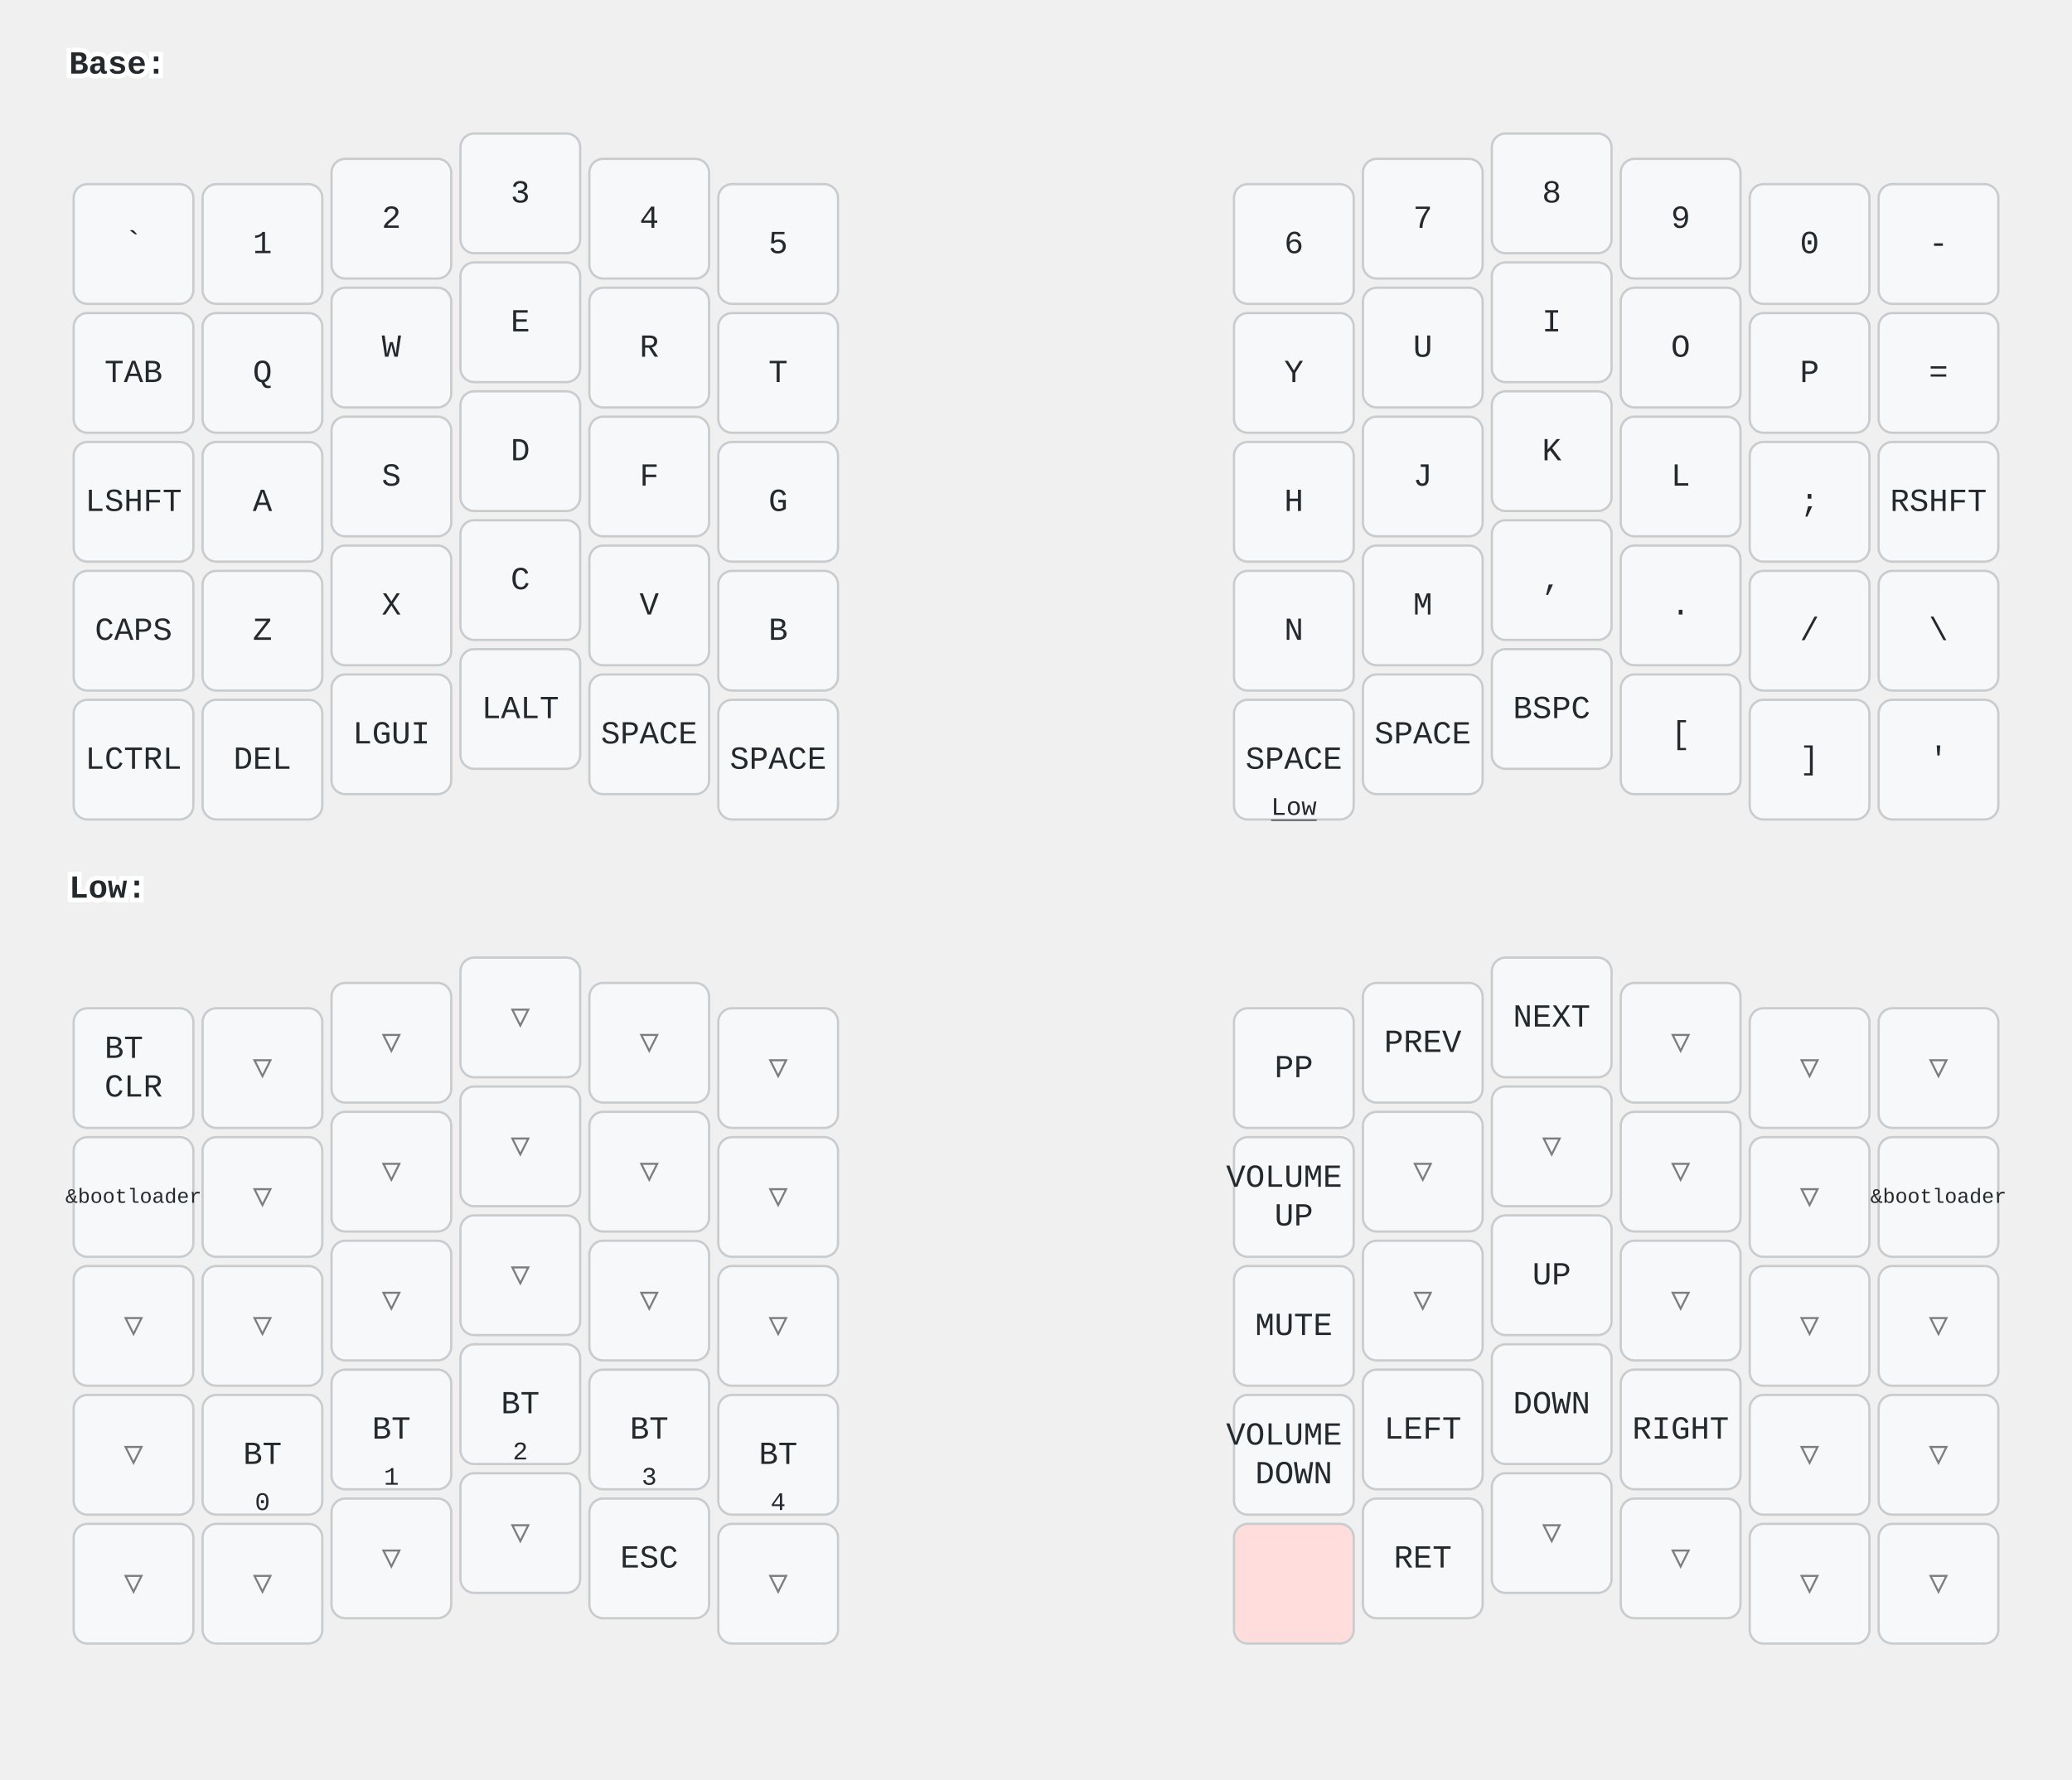
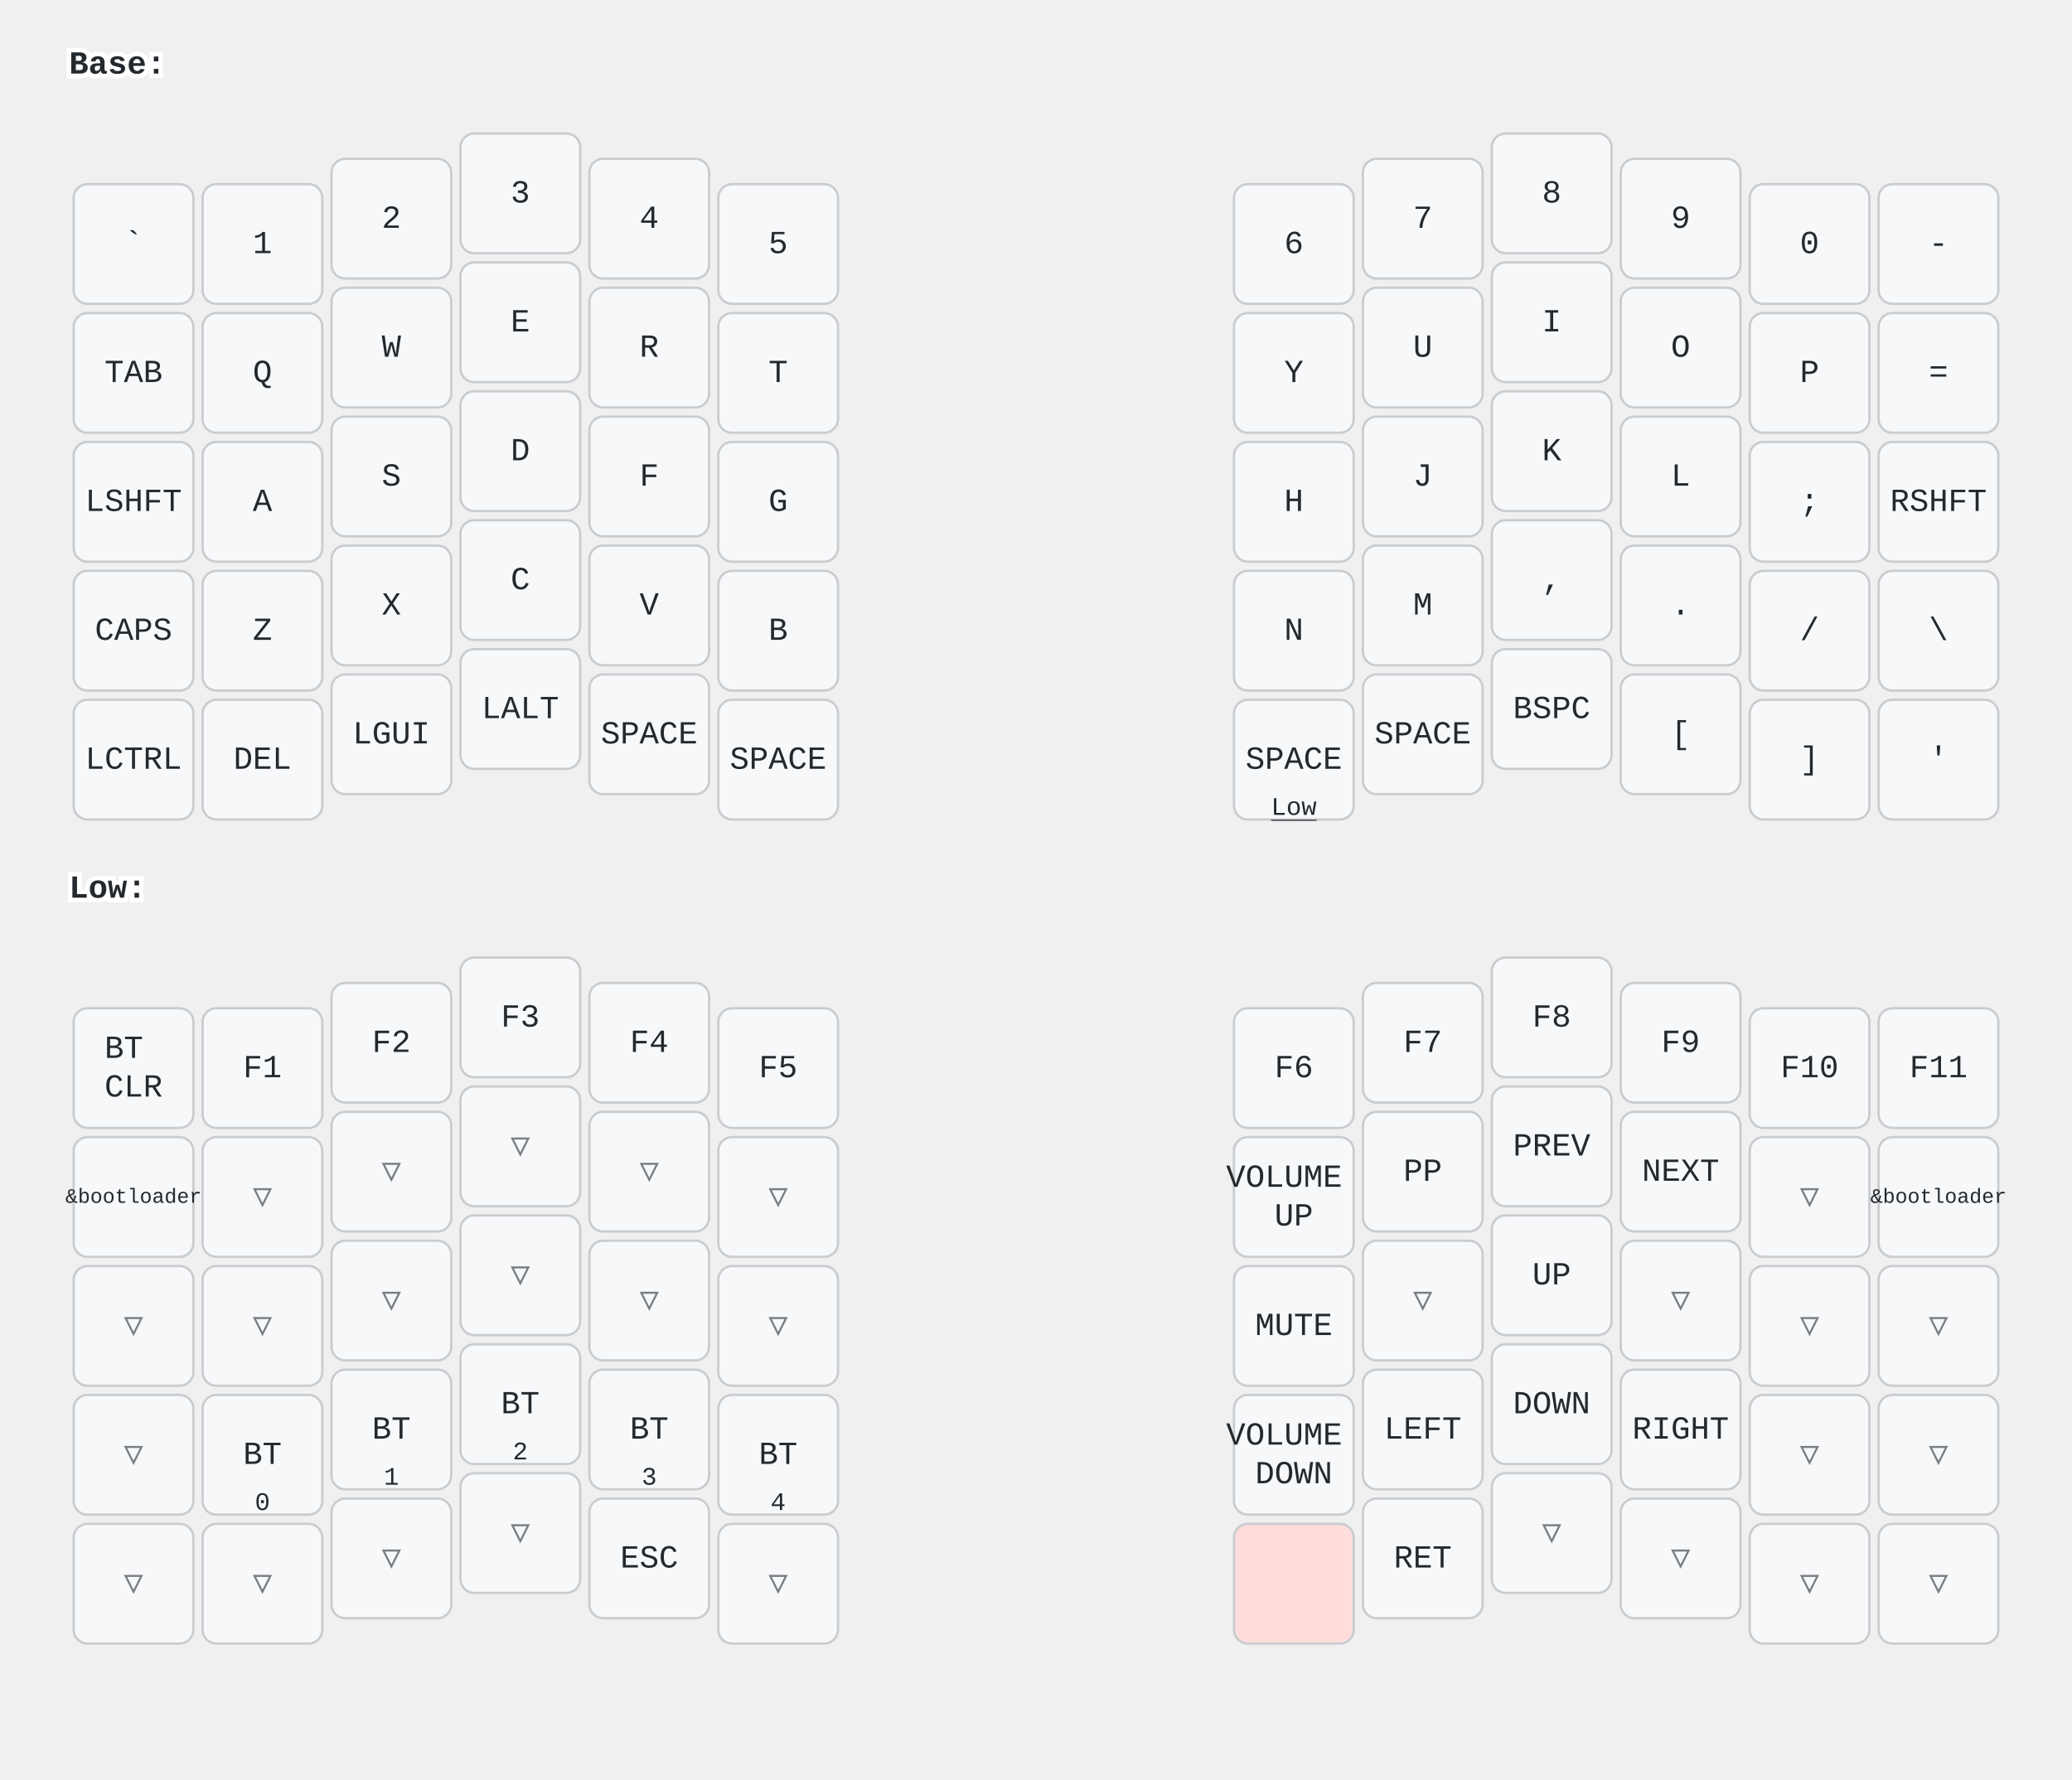
<svg xmlns="http://www.w3.org/2000/svg" width="900" height="773" viewBox="0 0 900 773" class="keymap">
  <style>/* inherit to force styles through use tags */
svg path {
    fill: inherit;
}

/* font and background color specifications */
svg.keymap {
    font-family: SFMono-Regular,Consolas,Liberation Mono,Menlo,monospace;
    font-size: 14px;
    font-kerning: normal;
    text-rendering: optimizeLegibility;
    fill: #24292e;
}

/* default key styling */
rect.key {
    fill: #f6f8fa;
}

rect.key, rect.combo {
    stroke: #c9cccf;
    stroke-width: 1;
}

/* default key side styling, only used is draw_key_sides is set */
rect.side {
    filter: brightness(90%);
}

/* color accent for combo boxes */
rect.combo, rect.combo-separate {
    fill: #cdf;
}

/* color accent for held keys */
rect.held, rect.combo.held {
    fill: #fdd;
}

/* color accent for ghost (optional) keys */
rect.ghost, rect.combo.ghost {
    stroke-dasharray: 4, 4;
    stroke-width: 2;
}

text {
    text-anchor: middle;
    dominant-baseline: middle;
}

/* styling for layer labels */
text.label {
    font-weight: bold;
    text-anchor: start;
    stroke: white;
    stroke-width: 4;
    paint-order: stroke;
}

/* styling for optional footer */
text.footer {
    text-anchor: end;
    dominant-baseline: auto;
    stroke: white;
    stroke-width: 4;
    paint-order: stroke;
}

/* styling for combo tap, and key non-tap label text */
text.combo, text.hold, text.shifted, text.left, text.right {
    font-size: 11px;
}

text.hold {
    text-anchor: middle;
    dominant-baseline: auto;
}

text.shifted {
    text-anchor: middle;
    dominant-baseline: hanging;
}

text.left {
    text-anchor: start;
}

text.right {
    text-anchor: end;
}

text.layer-activator {
    text-decoration: underline;
}

/* styling for hold/shifted label text in combo box */
text.combo.hold, text.combo.shifted, text.combo.left, text.combo.right {
    font-size: 8px;
}

/* lighter symbol for transparent keys */
text.trans {
    fill: #7b7e81;
}

/* styling for combo dendrons */
path.combo {
    stroke-width: 1;
    stroke: gray;
    fill: none;
}

/* Start Tabler Icons Cleanup */
/* cannot use height/width with glyphs */
.icon-tabler &gt; path {
    fill: inherit;
    stroke: inherit;
    stroke-width: 2;
}
/* hide tabler's default box */
.icon-tabler &gt; path[stroke="none"][fill="none"] {
    visibility: hidden;
}
/* End Tabler Icons Cleanup */

@media (prefers-color-scheme: dark) {
svg.keymap { fill: #d1d6db; }
rect.key { fill: #3f4750; }
rect.key, rect.combo { stroke: #60666c; }
rect.combo, rect.combo-separate { fill: #1f3d7a; }
rect.held, rect.combo.held { fill: #854747; }
text.label, text.footer { stroke: black; }
text.trans { fill: #7e8184; }
path.combo { stroke: #7f7f7f; }

}</style>
  <g transform="translate(30, 0)" class="layer-Base">
    <text x="0" y="28" class="label" id="Base">Base:</text>
    <g transform="translate(0, 56)">
      <g transform="translate(28, 50)" class="key keypos-0">
        <rect rx="6" ry="6" x="-26" y="-26" width="52" height="52" class="key" />
        <text x="0" y="0" class="key tap">`</text>
      </g>
      <g transform="translate(84, 50)" class="key keypos-1">
        <rect rx="6" ry="6" x="-26" y="-26" width="52" height="52" class="key" />
        <text x="0" y="0" class="key tap">1</text>
      </g>
      <g transform="translate(140, 39)" class="key keypos-2">
        <rect rx="6" ry="6" x="-26" y="-26" width="52" height="52" class="key" />
        <text x="0" y="0" class="key tap">2</text>
      </g>
      <g transform="translate(196, 28)" class="key keypos-3">
        <rect rx="6" ry="6" x="-26" y="-26" width="52" height="52" class="key" />
        <text x="0" y="0" class="key tap">3</text>
      </g>
      <g transform="translate(252, 39)" class="key keypos-4">
        <rect rx="6" ry="6" x="-26" y="-26" width="52" height="52" class="key" />
        <text x="0" y="0" class="key tap">4</text>
      </g>
      <g transform="translate(308, 50)" class="key keypos-5">
        <rect rx="6" ry="6" x="-26" y="-26" width="52" height="52" class="key" />
        <text x="0" y="0" class="key tap">5</text>
      </g>
      <g transform="translate(532, 50)" class="key keypos-6">
        <rect rx="6" ry="6" x="-26" y="-26" width="52" height="52" class="key" />
        <text x="0" y="0" class="key tap">6</text>
      </g>
      <g transform="translate(588, 39)" class="key keypos-7">
        <rect rx="6" ry="6" x="-26" y="-26" width="52" height="52" class="key" />
        <text x="0" y="0" class="key tap">7</text>
      </g>
      <g transform="translate(644, 28)" class="key keypos-8">
        <rect rx="6" ry="6" x="-26" y="-26" width="52" height="52" class="key" />
        <text x="0" y="0" class="key tap">8</text>
      </g>
      <g transform="translate(700, 39)" class="key keypos-9">
        <rect rx="6" ry="6" x="-26" y="-26" width="52" height="52" class="key" />
        <text x="0" y="0" class="key tap">9</text>
      </g>
      <g transform="translate(756, 50)" class="key keypos-10">
        <rect rx="6" ry="6" x="-26" y="-26" width="52" height="52" class="key" />
        <text x="0" y="0" class="key tap">0</text>
      </g>
      <g transform="translate(812, 50)" class="key keypos-11">
        <rect rx="6" ry="6" x="-26" y="-26" width="52" height="52" class="key" />
        <text x="0" y="0" class="key tap">-</text>
      </g>
      <g transform="translate(28, 106)" class="key keypos-12">
        <rect rx="6" ry="6" x="-26" y="-26" width="52" height="52" class="key" />
        <text x="0" y="0" class="key tap">TAB</text>
      </g>
      <g transform="translate(84, 106)" class="key keypos-13">
        <rect rx="6" ry="6" x="-26" y="-26" width="52" height="52" class="key" />
        <text x="0" y="0" class="key tap">Q</text>
      </g>
      <g transform="translate(140, 95)" class="key keypos-14">
        <rect rx="6" ry="6" x="-26" y="-26" width="52" height="52" class="key" />
        <text x="0" y="0" class="key tap">W</text>
      </g>
      <g transform="translate(196, 84)" class="key keypos-15">
        <rect rx="6" ry="6" x="-26" y="-26" width="52" height="52" class="key" />
        <text x="0" y="0" class="key tap">E</text>
      </g>
      <g transform="translate(252, 95)" class="key keypos-16">
        <rect rx="6" ry="6" x="-26" y="-26" width="52" height="52" class="key" />
        <text x="0" y="0" class="key tap">R</text>
      </g>
      <g transform="translate(308, 106)" class="key keypos-17">
        <rect rx="6" ry="6" x="-26" y="-26" width="52" height="52" class="key" />
        <text x="0" y="0" class="key tap">T</text>
      </g>
      <g transform="translate(532, 106)" class="key keypos-18">
        <rect rx="6" ry="6" x="-26" y="-26" width="52" height="52" class="key" />
        <text x="0" y="0" class="key tap">Y</text>
      </g>
      <g transform="translate(588, 95)" class="key keypos-19">
        <rect rx="6" ry="6" x="-26" y="-26" width="52" height="52" class="key" />
        <text x="0" y="0" class="key tap">U</text>
      </g>
      <g transform="translate(644, 84)" class="key keypos-20">
        <rect rx="6" ry="6" x="-26" y="-26" width="52" height="52" class="key" />
        <text x="0" y="0" class="key tap">I</text>
      </g>
      <g transform="translate(700, 95)" class="key keypos-21">
        <rect rx="6" ry="6" x="-26" y="-26" width="52" height="52" class="key" />
        <text x="0" y="0" class="key tap">O</text>
      </g>
      <g transform="translate(756, 106)" class="key keypos-22">
        <rect rx="6" ry="6" x="-26" y="-26" width="52" height="52" class="key" />
        <text x="0" y="0" class="key tap">P</text>
      </g>
      <g transform="translate(812, 106)" class="key keypos-23">
        <rect rx="6" ry="6" x="-26" y="-26" width="52" height="52" class="key" />
        <text x="0" y="0" class="key tap">=</text>
      </g>
      <g transform="translate(28, 162)" class="key keypos-24">
        <rect rx="6" ry="6" x="-26" y="-26" width="52" height="52" class="key" />
        <text x="0" y="0" class="key tap">LSHFT</text>
      </g>
      <g transform="translate(84, 162)" class="key keypos-25">
        <rect rx="6" ry="6" x="-26" y="-26" width="52" height="52" class="key" />
        <text x="0" y="0" class="key tap">A</text>
      </g>
      <g transform="translate(140, 151)" class="key keypos-26">
        <rect rx="6" ry="6" x="-26" y="-26" width="52" height="52" class="key" />
        <text x="0" y="0" class="key tap">S</text>
      </g>
      <g transform="translate(196, 140)" class="key keypos-27">
        <rect rx="6" ry="6" x="-26" y="-26" width="52" height="52" class="key" />
        <text x="0" y="0" class="key tap">D</text>
      </g>
      <g transform="translate(252, 151)" class="key keypos-28">
        <rect rx="6" ry="6" x="-26" y="-26" width="52" height="52" class="key" />
        <text x="0" y="0" class="key tap">F</text>
      </g>
      <g transform="translate(308, 162)" class="key keypos-29">
        <rect rx="6" ry="6" x="-26" y="-26" width="52" height="52" class="key" />
        <text x="0" y="0" class="key tap">G</text>
      </g>
      <g transform="translate(532, 162)" class="key keypos-30">
        <rect rx="6" ry="6" x="-26" y="-26" width="52" height="52" class="key" />
        <text x="0" y="0" class="key tap">H</text>
      </g>
      <g transform="translate(588, 151)" class="key keypos-31">
        <rect rx="6" ry="6" x="-26" y="-26" width="52" height="52" class="key" />
        <text x="0" y="0" class="key tap">J</text>
      </g>
      <g transform="translate(644, 140)" class="key keypos-32">
        <rect rx="6" ry="6" x="-26" y="-26" width="52" height="52" class="key" />
        <text x="0" y="0" class="key tap">K</text>
      </g>
      <g transform="translate(700, 151)" class="key keypos-33">
        <rect rx="6" ry="6" x="-26" y="-26" width="52" height="52" class="key" />
        <text x="0" y="0" class="key tap">L</text>
      </g>
      <g transform="translate(756, 162)" class="key keypos-34">
        <rect rx="6" ry="6" x="-26" y="-26" width="52" height="52" class="key" />
        <text x="0" y="0" class="key tap">;</text>
      </g>
      <g transform="translate(812, 162)" class="key keypos-35">
        <rect rx="6" ry="6" x="-26" y="-26" width="52" height="52" class="key" />
        <text x="0" y="0" class="key tap">RSHFT</text>
      </g>
      <g transform="translate(28, 218)" class="key keypos-36">
        <rect rx="6" ry="6" x="-26" y="-26" width="52" height="52" class="key" />
        <text x="0" y="0" class="key tap">CAPS</text>
      </g>
      <g transform="translate(84, 218)" class="key keypos-37">
        <rect rx="6" ry="6" x="-26" y="-26" width="52" height="52" class="key" />
        <text x="0" y="0" class="key tap">Z</text>
      </g>
      <g transform="translate(140, 207)" class="key keypos-38">
        <rect rx="6" ry="6" x="-26" y="-26" width="52" height="52" class="key" />
        <text x="0" y="0" class="key tap">X</text>
      </g>
      <g transform="translate(196, 196)" class="key keypos-39">
        <rect rx="6" ry="6" x="-26" y="-26" width="52" height="52" class="key" />
        <text x="0" y="0" class="key tap">C</text>
      </g>
      <g transform="translate(252, 207)" class="key keypos-40">
        <rect rx="6" ry="6" x="-26" y="-26" width="52" height="52" class="key" />
        <text x="0" y="0" class="key tap">V</text>
      </g>
      <g transform="translate(308, 218)" class="key keypos-41">
        <rect rx="6" ry="6" x="-26" y="-26" width="52" height="52" class="key" />
        <text x="0" y="0" class="key tap">B</text>
      </g>
      <g transform="translate(532, 218)" class="key keypos-42">
        <rect rx="6" ry="6" x="-26" y="-26" width="52" height="52" class="key" />
        <text x="0" y="0" class="key tap">N</text>
      </g>
      <g transform="translate(588, 207)" class="key keypos-43">
        <rect rx="6" ry="6" x="-26" y="-26" width="52" height="52" class="key" />
        <text x="0" y="0" class="key tap">M</text>
      </g>
      <g transform="translate(644, 196)" class="key keypos-44">
        <rect rx="6" ry="6" x="-26" y="-26" width="52" height="52" class="key" />
        <text x="0" y="0" class="key tap">,</text>
      </g>
      <g transform="translate(700, 207)" class="key keypos-45">
        <rect rx="6" ry="6" x="-26" y="-26" width="52" height="52" class="key" />
        <text x="0" y="0" class="key tap">.</text>
      </g>
      <g transform="translate(756, 218)" class="key keypos-46">
        <rect rx="6" ry="6" x="-26" y="-26" width="52" height="52" class="key" />
        <text x="0" y="0" class="key tap">/</text>
      </g>
      <g transform="translate(812, 218)" class="key keypos-47">
        <rect rx="6" ry="6" x="-26" y="-26" width="52" height="52" class="key" />
        <text x="0" y="0" class="key tap">\</text>
      </g>
      <g transform="translate(28, 274)" class="key keypos-48">
        <rect rx="6" ry="6" x="-26" y="-26" width="52" height="52" class="key" />
        <text x="0" y="0" class="key tap">LCTRL</text>
      </g>
      <g transform="translate(84, 274)" class="key keypos-49">
        <rect rx="6" ry="6" x="-26" y="-26" width="52" height="52" class="key" />
        <text x="0" y="0" class="key tap">DEL</text>
      </g>
      <g transform="translate(140, 263)" class="key keypos-50">
        <rect rx="6" ry="6" x="-26" y="-26" width="52" height="52" class="key" />
        <text x="0" y="0" class="key tap">LGUI</text>
      </g>
      <g transform="translate(196, 252)" class="key keypos-51">
        <rect rx="6" ry="6" x="-26" y="-26" width="52" height="52" class="key" />
        <text x="0" y="0" class="key tap">LALT</text>
      </g>
      <g transform="translate(252, 263)" class="key keypos-52">
        <rect rx="6" ry="6" x="-26" y="-26" width="52" height="52" class="key" />
        <text x="0" y="0" class="key tap">SPACE</text>
      </g>
      <g transform="translate(308, 274)" class="key keypos-53">
        <rect rx="6" ry="6" x="-26" y="-26" width="52" height="52" class="key" />
        <text x="0" y="0" class="key tap">SPACE</text>
      </g>
      <g transform="translate(532, 274)" class="key keypos-54">
        <rect rx="6" ry="6" x="-26" y="-26" width="52" height="52" class="key" />
        <text x="0" y="0" class="key tap">SPACE</text>
        <a href="#Low">
          <text x="0" y="24" class="key hold layer-activator">Low</text>
        </a>
      </g>
      <g transform="translate(588, 263)" class="key keypos-55">
        <rect rx="6" ry="6" x="-26" y="-26" width="52" height="52" class="key" />
        <text x="0" y="0" class="key tap">SPACE</text>
      </g>
      <g transform="translate(644, 252)" class="key keypos-56">
        <rect rx="6" ry="6" x="-26" y="-26" width="52" height="52" class="key" />
        <text x="0" y="0" class="key tap">BSPC</text>
      </g>
      <g transform="translate(700, 263)" class="key keypos-57">
        <rect rx="6" ry="6" x="-26" y="-26" width="52" height="52" class="key" />
        <text x="0" y="0" class="key tap">[</text>
      </g>
      <g transform="translate(756, 274)" class="key keypos-58">
        <rect rx="6" ry="6" x="-26" y="-26" width="52" height="52" class="key" />
        <text x="0" y="0" class="key tap">]</text>
      </g>
      <g transform="translate(812, 274)" class="key keypos-59">
        <rect rx="6" ry="6" x="-26" y="-26" width="52" height="52" class="key" />
        <text x="0" y="0" class="key tap">'</text>
      </g>
    </g>
  </g>
  <g transform="translate(30, 358)" class="layer-Low">
    <text x="0" y="28" class="label" id="Low">Low:</text>
    <g transform="translate(0, 56)">
      <g transform="translate(28, 50)" class="key keypos-0">
        <rect rx="6" ry="6" x="-26" y="-26" width="52" height="52" class="key" />
        <text x="0" y="0" class="key tap">
          <tspan x="0" dy="-0.6em">BT</tspan>
          <tspan x="0" dy="1.2em">CLR</tspan>
        </text>
      </g>
-       <g transform="translate(84, 50)" class="key trans keypos-1">
-         <rect rx="6" ry="6" x="-26" y="-26" width="52" height="52" class="key trans" />
-         <text x="0" y="0" class="key trans tap">▽</text>
-       </g>
-       <g transform="translate(140, 39)" class="key trans keypos-2">
-         <rect rx="6" ry="6" x="-26" y="-26" width="52" height="52" class="key trans" />
-         <text x="0" y="0" class="key trans tap">▽</text>
-       </g>
-       <g transform="translate(196, 28)" class="key trans keypos-3">
-         <rect rx="6" ry="6" x="-26" y="-26" width="52" height="52" class="key trans" />
-         <text x="0" y="0" class="key trans tap">▽</text>
-       </g>
-       <g transform="translate(252, 39)" class="key trans keypos-4">
-         <rect rx="6" ry="6" x="-26" y="-26" width="52" height="52" class="key trans" />
-         <text x="0" y="0" class="key trans tap">▽</text>
-       </g>
-       <g transform="translate(308, 50)" class="key trans keypos-5">
-         <rect rx="6" ry="6" x="-26" y="-26" width="52" height="52" class="key trans" />
-         <text x="0" y="0" class="key trans tap">▽</text>
+       <g transform="translate(84, 50)" class="key keypos-1">
+         <rect rx="6" ry="6" x="-26" y="-26" width="52" height="52" class="key" />
+         <text x="0" y="0" class="key tap">F1</text>
+       </g>
+       <g transform="translate(140, 39)" class="key keypos-2">
+         <rect rx="6" ry="6" x="-26" y="-26" width="52" height="52" class="key" />
+         <text x="0" y="0" class="key tap">F2</text>
+       </g>
+       <g transform="translate(196, 28)" class="key keypos-3">
+         <rect rx="6" ry="6" x="-26" y="-26" width="52" height="52" class="key" />
+         <text x="0" y="0" class="key tap">F3</text>
+       </g>
+       <g transform="translate(252, 39)" class="key keypos-4">
+         <rect rx="6" ry="6" x="-26" y="-26" width="52" height="52" class="key" />
+         <text x="0" y="0" class="key tap">F4</text>
+       </g>
+       <g transform="translate(308, 50)" class="key keypos-5">
+         <rect rx="6" ry="6" x="-26" y="-26" width="52" height="52" class="key" />
+         <text x="0" y="0" class="key tap">F5</text>
      </g>
      <g transform="translate(532, 50)" class="key keypos-6">
        <rect rx="6" ry="6" x="-26" y="-26" width="52" height="52" class="key" />
-         <text x="0" y="0" class="key tap">PP</text>
+         <text x="0" y="0" class="key tap">F6</text>
      </g>
      <g transform="translate(588, 39)" class="key keypos-7">
        <rect rx="6" ry="6" x="-26" y="-26" width="52" height="52" class="key" />
-         <text x="0" y="0" class="key tap">PREV</text>
+         <text x="0" y="0" class="key tap">F7</text>
      </g>
      <g transform="translate(644, 28)" class="key keypos-8">
        <rect rx="6" ry="6" x="-26" y="-26" width="52" height="52" class="key" />
-         <text x="0" y="0" class="key tap">NEXT</text>
-       </g>
-       <g transform="translate(700, 39)" class="key trans keypos-9">
-         <rect rx="6" ry="6" x="-26" y="-26" width="52" height="52" class="key trans" />
-         <text x="0" y="0" class="key trans tap">▽</text>
-       </g>
-       <g transform="translate(756, 50)" class="key trans keypos-10">
-         <rect rx="6" ry="6" x="-26" y="-26" width="52" height="52" class="key trans" />
-         <text x="0" y="0" class="key trans tap">▽</text>
-       </g>
-       <g transform="translate(812, 50)" class="key trans keypos-11">
-         <rect rx="6" ry="6" x="-26" y="-26" width="52" height="52" class="key trans" />
-         <text x="0" y="0" class="key trans tap">▽</text>
+         <text x="0" y="0" class="key tap">F8</text>
+       </g>
+       <g transform="translate(700, 39)" class="key keypos-9">
+         <rect rx="6" ry="6" x="-26" y="-26" width="52" height="52" class="key" />
+         <text x="0" y="0" class="key tap">F9</text>
+       </g>
+       <g transform="translate(756, 50)" class="key keypos-10">
+         <rect rx="6" ry="6" x="-26" y="-26" width="52" height="52" class="key" />
+         <text x="0" y="0" class="key tap">F10</text>
+       </g>
+       <g transform="translate(812, 50)" class="key keypos-11">
+         <rect rx="6" ry="6" x="-26" y="-26" width="52" height="52" class="key" />
+         <text x="0" y="0" class="key tap">F11</text>
      </g>
      <g transform="translate(28, 106)" class="key keypos-12">
        <rect rx="6" ry="6" x="-26" y="-26" width="52" height="52" class="key" />
        <text x="0" y="0" class="key tap">
          <tspan style="font-size: 64%">&amp;bootloader</tspan>
        </text>
      </g>
      <g transform="translate(84, 106)" class="key trans keypos-13">
        <rect rx="6" ry="6" x="-26" y="-26" width="52" height="52" class="key trans" />
        <text x="0" y="0" class="key trans tap">▽</text>
      </g>
      <g transform="translate(140, 95)" class="key trans keypos-14">
        <rect rx="6" ry="6" x="-26" y="-26" width="52" height="52" class="key trans" />
        <text x="0" y="0" class="key trans tap">▽</text>
      </g>
      <g transform="translate(196, 84)" class="key trans keypos-15">
        <rect rx="6" ry="6" x="-26" y="-26" width="52" height="52" class="key trans" />
        <text x="0" y="0" class="key trans tap">▽</text>
      </g>
      <g transform="translate(252, 95)" class="key trans keypos-16">
        <rect rx="6" ry="6" x="-26" y="-26" width="52" height="52" class="key trans" />
        <text x="0" y="0" class="key trans tap">▽</text>
      </g>
      <g transform="translate(308, 106)" class="key trans keypos-17">
        <rect rx="6" ry="6" x="-26" y="-26" width="52" height="52" class="key trans" />
        <text x="0" y="0" class="key trans tap">▽</text>
      </g>
      <g transform="translate(532, 106)" class="key keypos-18">
        <rect rx="6" ry="6" x="-26" y="-26" width="52" height="52" class="key" />
        <text x="0" y="0" class="key tap">
          <tspan x="0" dy="-0.6em">VOLUME</tspan>
          <tspan x="0" dy="1.2em">UP</tspan>
        </text>
      </g>
-       <g transform="translate(588, 95)" class="key trans keypos-19">
-         <rect rx="6" ry="6" x="-26" y="-26" width="52" height="52" class="key trans" />
-         <text x="0" y="0" class="key trans tap">▽</text>
-       </g>
-       <g transform="translate(644, 84)" class="key trans keypos-20">
-         <rect rx="6" ry="6" x="-26" y="-26" width="52" height="52" class="key trans" />
-         <text x="0" y="0" class="key trans tap">▽</text>
-       </g>
-       <g transform="translate(700, 95)" class="key trans keypos-21">
-         <rect rx="6" ry="6" x="-26" y="-26" width="52" height="52" class="key trans" />
-         <text x="0" y="0" class="key trans tap">▽</text>
+       <g transform="translate(588, 95)" class="key keypos-19">
+         <rect rx="6" ry="6" x="-26" y="-26" width="52" height="52" class="key" />
+         <text x="0" y="0" class="key tap">PP</text>
+       </g>
+       <g transform="translate(644, 84)" class="key keypos-20">
+         <rect rx="6" ry="6" x="-26" y="-26" width="52" height="52" class="key" />
+         <text x="0" y="0" class="key tap">PREV</text>
+       </g>
+       <g transform="translate(700, 95)" class="key keypos-21">
+         <rect rx="6" ry="6" x="-26" y="-26" width="52" height="52" class="key" />
+         <text x="0" y="0" class="key tap">NEXT</text>
      </g>
      <g transform="translate(756, 106)" class="key trans keypos-22">
        <rect rx="6" ry="6" x="-26" y="-26" width="52" height="52" class="key trans" />
        <text x="0" y="0" class="key trans tap">▽</text>
      </g>
      <g transform="translate(812, 106)" class="key keypos-23">
        <rect rx="6" ry="6" x="-26" y="-26" width="52" height="52" class="key" />
        <text x="0" y="0" class="key tap">
          <tspan style="font-size: 64%">&amp;bootloader</tspan>
        </text>
      </g>
      <g transform="translate(28, 162)" class="key trans keypos-24">
        <rect rx="6" ry="6" x="-26" y="-26" width="52" height="52" class="key trans" />
        <text x="0" y="0" class="key trans tap">▽</text>
      </g>
      <g transform="translate(84, 162)" class="key trans keypos-25">
        <rect rx="6" ry="6" x="-26" y="-26" width="52" height="52" class="key trans" />
        <text x="0" y="0" class="key trans tap">▽</text>
      </g>
      <g transform="translate(140, 151)" class="key trans keypos-26">
        <rect rx="6" ry="6" x="-26" y="-26" width="52" height="52" class="key trans" />
        <text x="0" y="0" class="key trans tap">▽</text>
      </g>
      <g transform="translate(196, 140)" class="key trans keypos-27">
        <rect rx="6" ry="6" x="-26" y="-26" width="52" height="52" class="key trans" />
        <text x="0" y="0" class="key trans tap">▽</text>
      </g>
      <g transform="translate(252, 151)" class="key trans keypos-28">
        <rect rx="6" ry="6" x="-26" y="-26" width="52" height="52" class="key trans" />
        <text x="0" y="0" class="key trans tap">▽</text>
      </g>
      <g transform="translate(308, 162)" class="key trans keypos-29">
        <rect rx="6" ry="6" x="-26" y="-26" width="52" height="52" class="key trans" />
        <text x="0" y="0" class="key trans tap">▽</text>
      </g>
      <g transform="translate(532, 162)" class="key keypos-30">
        <rect rx="6" ry="6" x="-26" y="-26" width="52" height="52" class="key" />
        <text x="0" y="0" class="key tap">MUTE</text>
      </g>
      <g transform="translate(588, 151)" class="key trans keypos-31">
        <rect rx="6" ry="6" x="-26" y="-26" width="52" height="52" class="key trans" />
        <text x="0" y="0" class="key trans tap">▽</text>
      </g>
      <g transform="translate(644, 140)" class="key keypos-32">
        <rect rx="6" ry="6" x="-26" y="-26" width="52" height="52" class="key" />
        <text x="0" y="0" class="key tap">UP</text>
      </g>
      <g transform="translate(700, 151)" class="key trans keypos-33">
        <rect rx="6" ry="6" x="-26" y="-26" width="52" height="52" class="key trans" />
        <text x="0" y="0" class="key trans tap">▽</text>
      </g>
      <g transform="translate(756, 162)" class="key trans keypos-34">
        <rect rx="6" ry="6" x="-26" y="-26" width="52" height="52" class="key trans" />
        <text x="0" y="0" class="key trans tap">▽</text>
      </g>
      <g transform="translate(812, 162)" class="key trans keypos-35">
        <rect rx="6" ry="6" x="-26" y="-26" width="52" height="52" class="key trans" />
        <text x="0" y="0" class="key trans tap">▽</text>
      </g>
      <g transform="translate(28, 218)" class="key trans keypos-36">
        <rect rx="6" ry="6" x="-26" y="-26" width="52" height="52" class="key trans" />
        <text x="0" y="0" class="key trans tap">▽</text>
      </g>
      <g transform="translate(84, 218)" class="key keypos-37">
        <rect rx="6" ry="6" x="-26" y="-26" width="52" height="52" class="key" />
        <text x="0" y="0" class="key tap">BT</text>
        <text x="0" y="24" class="key hold">0</text>
      </g>
      <g transform="translate(140, 207)" class="key keypos-38">
        <rect rx="6" ry="6" x="-26" y="-26" width="52" height="52" class="key" />
        <text x="0" y="0" class="key tap">BT</text>
        <text x="0" y="24" class="key hold">1</text>
      </g>
      <g transform="translate(196, 196)" class="key keypos-39">
        <rect rx="6" ry="6" x="-26" y="-26" width="52" height="52" class="key" />
        <text x="0" y="0" class="key tap">BT</text>
        <text x="0" y="24" class="key hold">2</text>
      </g>
      <g transform="translate(252, 207)" class="key keypos-40">
        <rect rx="6" ry="6" x="-26" y="-26" width="52" height="52" class="key" />
        <text x="0" y="0" class="key tap">BT</text>
        <text x="0" y="24" class="key hold">3</text>
      </g>
      <g transform="translate(308, 218)" class="key keypos-41">
        <rect rx="6" ry="6" x="-26" y="-26" width="52" height="52" class="key" />
        <text x="0" y="0" class="key tap">BT</text>
        <text x="0" y="24" class="key hold">4</text>
      </g>
      <g transform="translate(532, 218)" class="key keypos-42">
        <rect rx="6" ry="6" x="-26" y="-26" width="52" height="52" class="key" />
        <text x="0" y="0" class="key tap">
          <tspan x="0" dy="-0.6em">VOLUME</tspan>
          <tspan x="0" dy="1.2em">DOWN</tspan>
        </text>
      </g>
      <g transform="translate(588, 207)" class="key keypos-43">
        <rect rx="6" ry="6" x="-26" y="-26" width="52" height="52" class="key" />
        <text x="0" y="0" class="key tap">LEFT</text>
      </g>
      <g transform="translate(644, 196)" class="key keypos-44">
        <rect rx="6" ry="6" x="-26" y="-26" width="52" height="52" class="key" />
        <text x="0" y="0" class="key tap">DOWN</text>
      </g>
      <g transform="translate(700, 207)" class="key keypos-45">
        <rect rx="6" ry="6" x="-26" y="-26" width="52" height="52" class="key" />
        <text x="0" y="0" class="key tap">RIGHT</text>
      </g>
      <g transform="translate(756, 218)" class="key trans keypos-46">
        <rect rx="6" ry="6" x="-26" y="-26" width="52" height="52" class="key trans" />
        <text x="0" y="0" class="key trans tap">▽</text>
      </g>
      <g transform="translate(812, 218)" class="key trans keypos-47">
        <rect rx="6" ry="6" x="-26" y="-26" width="52" height="52" class="key trans" />
        <text x="0" y="0" class="key trans tap">▽</text>
      </g>
      <g transform="translate(28, 274)" class="key trans keypos-48">
        <rect rx="6" ry="6" x="-26" y="-26" width="52" height="52" class="key trans" />
        <text x="0" y="0" class="key trans tap">▽</text>
      </g>
      <g transform="translate(84, 274)" class="key trans keypos-49">
        <rect rx="6" ry="6" x="-26" y="-26" width="52" height="52" class="key trans" />
        <text x="0" y="0" class="key trans tap">▽</text>
      </g>
      <g transform="translate(140, 263)" class="key trans keypos-50">
        <rect rx="6" ry="6" x="-26" y="-26" width="52" height="52" class="key trans" />
        <text x="0" y="0" class="key trans tap">▽</text>
      </g>
      <g transform="translate(196, 252)" class="key trans keypos-51">
        <rect rx="6" ry="6" x="-26" y="-26" width="52" height="52" class="key trans" />
        <text x="0" y="0" class="key trans tap">▽</text>
      </g>
      <g transform="translate(252, 263)" class="key keypos-52">
        <rect rx="6" ry="6" x="-26" y="-26" width="52" height="52" class="key" />
        <text x="0" y="0" class="key tap">ESC</text>
      </g>
      <g transform="translate(308, 274)" class="key trans keypos-53">
        <rect rx="6" ry="6" x="-26" y="-26" width="52" height="52" class="key trans" />
        <text x="0" y="0" class="key trans tap">▽</text>
      </g>
      <g transform="translate(532, 274)" class="key held keypos-54">
        <rect rx="6" ry="6" x="-26" y="-26" width="52" height="52" class="key held" />
      </g>
      <g transform="translate(588, 263)" class="key keypos-55">
        <rect rx="6" ry="6" x="-26" y="-26" width="52" height="52" class="key" />
        <text x="0" y="0" class="key tap">RET</text>
      </g>
      <g transform="translate(644, 252)" class="key trans keypos-56">
        <rect rx="6" ry="6" x="-26" y="-26" width="52" height="52" class="key trans" />
        <text x="0" y="0" class="key trans tap">▽</text>
      </g>
      <g transform="translate(700, 263)" class="key trans keypos-57">
        <rect rx="6" ry="6" x="-26" y="-26" width="52" height="52" class="key trans" />
        <text x="0" y="0" class="key trans tap">▽</text>
      </g>
      <g transform="translate(756, 274)" class="key trans keypos-58">
        <rect rx="6" ry="6" x="-26" y="-26" width="52" height="52" class="key trans" />
        <text x="0" y="0" class="key trans tap">▽</text>
      </g>
      <g transform="translate(812, 274)" class="key trans keypos-59">
        <rect rx="6" ry="6" x="-26" y="-26" width="52" height="52" class="key trans" />
        <text x="0" y="0" class="key trans tap">▽</text>
      </g>
    </g>
  </g>
</svg>
